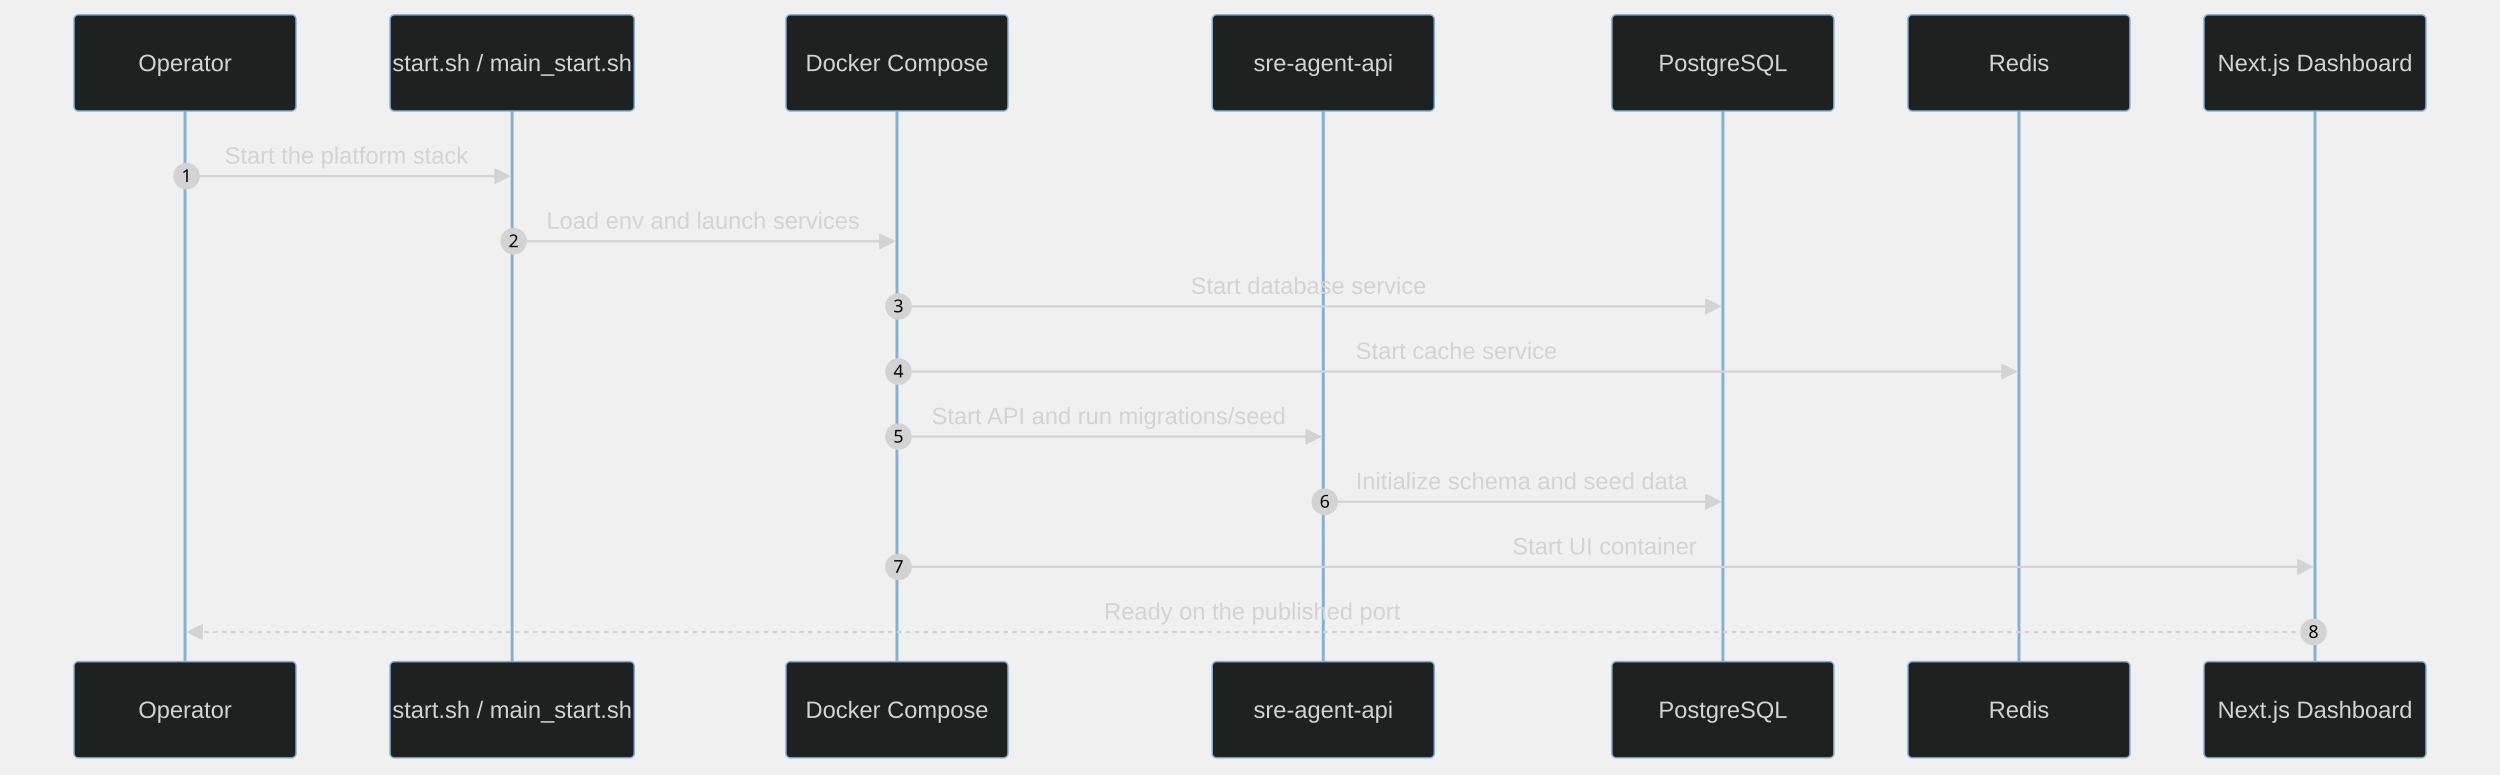
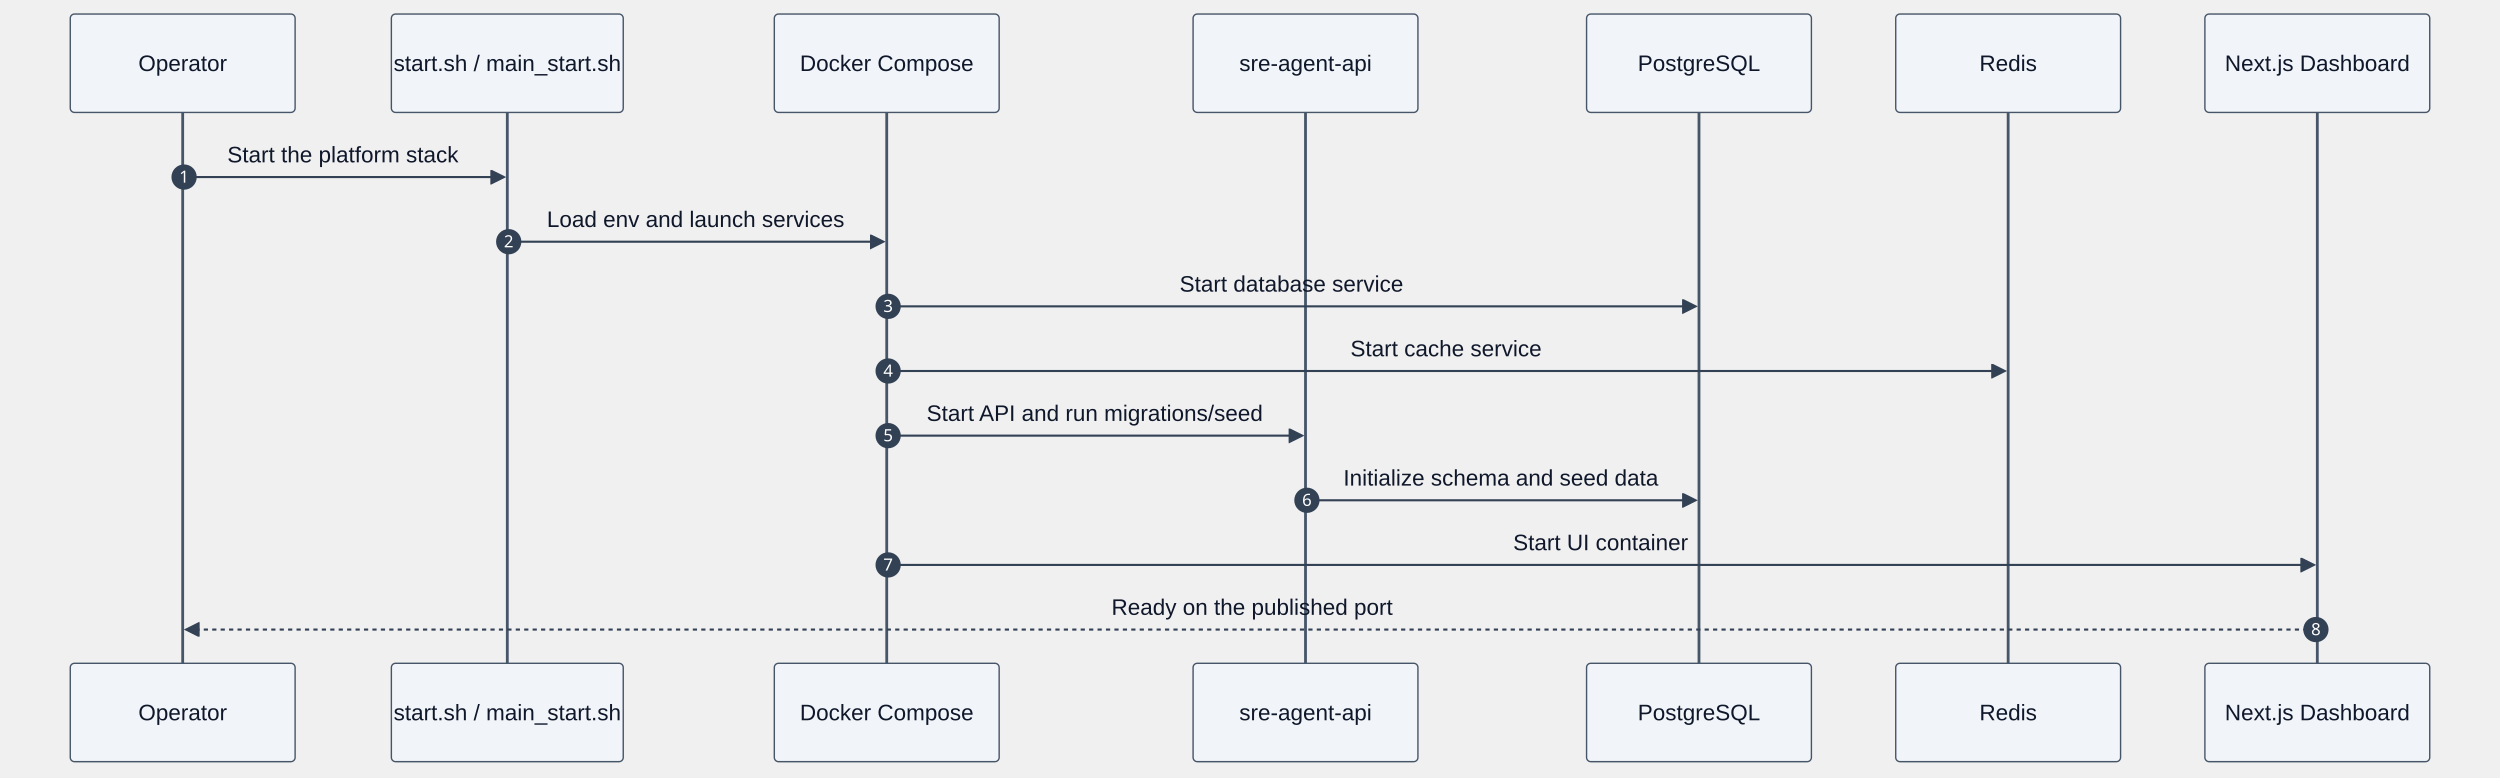
- <svg xmlns="http://www.w3.org/2000/svg" aria-roledescription="sequence" role="graphics-document document" viewBox="-50 -10 1689 523" style="max-width: 1689px; background-color: white;" width="100%" id="my-svg">
+ <svg xmlns="http://www.w3.org/2000/svg" aria-roledescription="sequence" role="graphics-document document" viewBox="-50 -10 1779 553" style="max-width: 1779px; background-color: white;" width="100%" id="my-svg">
  <g>
-     <rect class="actor actor-bottom" ry="3" rx="3" name="Dashboard" height="65" width="150" stroke="#666" fill="#eaeaea" y="437" x="1439" />
-     <text style="text-anchor: middle; font-size: 16px; font-weight: 400;" class="actor" alignment-baseline="central" dominant-baseline="central" y="469.5" x="1514">
-       <tspan dy="0" x="1514">Next.js Dashboard</tspan>
+     <rect class="actor actor-bottom" ry="3" rx="3" name="Dashboard" height="70" width="160" stroke="#666" fill="#eaeaea" y="462" x="1519" />
+     <text style="text-anchor: middle; font-size: 16px; font-weight: 400;" class="actor" alignment-baseline="central" dominant-baseline="central" y="497" x="1599">
+       <tspan dy="0" x="1599">Next.js Dashboard</tspan>
    </text>
  </g>
  <g>
-     <rect class="actor actor-bottom" ry="3" rx="3" name="Cache" height="65" width="150" stroke="#666" fill="#eaeaea" y="437" x="1239" />
-     <text style="text-anchor: middle; font-size: 16px; font-weight: 400;" class="actor" alignment-baseline="central" dominant-baseline="central" y="469.5" x="1314">
-       <tspan dy="0" x="1314">Redis</tspan>
+     <rect class="actor actor-bottom" ry="3" rx="3" name="Cache" height="70" width="160" stroke="#666" fill="#eaeaea" y="462" x="1299" />
+     <text style="text-anchor: middle; font-size: 16px; font-weight: 400;" class="actor" alignment-baseline="central" dominant-baseline="central" y="497" x="1379">
+       <tspan dy="0" x="1379">Redis</tspan>
    </text>
  </g>
  <g>
-     <rect class="actor actor-bottom" ry="3" rx="3" name="DB" height="65" width="150" stroke="#666" fill="#eaeaea" y="437" x="1039" />
-     <text style="text-anchor: middle; font-size: 16px; font-weight: 400;" class="actor" alignment-baseline="central" dominant-baseline="central" y="469.5" x="1114">
-       <tspan dy="0" x="1114">PostgreSQL</tspan>
+     <rect class="actor actor-bottom" ry="3" rx="3" name="DB" height="70" width="160" stroke="#666" fill="#eaeaea" y="462" x="1079" />
+     <text style="text-anchor: middle; font-size: 16px; font-weight: 400;" class="actor" alignment-baseline="central" dominant-baseline="central" y="497" x="1159">
+       <tspan dy="0" x="1159">PostgreSQL</tspan>
    </text>
  </g>
  <g>
-     <rect class="actor actor-bottom" ry="3" rx="3" name="Backend" height="65" width="150" stroke="#666" fill="#eaeaea" y="437" x="769" />
-     <text style="text-anchor: middle; font-size: 16px; font-weight: 400;" class="actor" alignment-baseline="central" dominant-baseline="central" y="469.5" x="844">
-       <tspan dy="0" x="844">sre-agent-api</tspan>
+     <rect class="actor actor-bottom" ry="3" rx="3" name="Backend" height="70" width="160" stroke="#666" fill="#eaeaea" y="462" x="799" />
+     <text style="text-anchor: middle; font-size: 16px; font-weight: 400;" class="actor" alignment-baseline="central" dominant-baseline="central" y="497" x="879">
+       <tspan dy="0" x="879">sre-agent-api</tspan>
    </text>
  </g>
  <g>
-     <rect class="actor actor-bottom" ry="3" rx="3" name="Compose" height="65" width="150" stroke="#666" fill="#eaeaea" y="437" x="481" />
-     <text style="text-anchor: middle; font-size: 16px; font-weight: 400;" class="actor" alignment-baseline="central" dominant-baseline="central" y="469.5" x="556">
-       <tspan dy="0" x="556">Docker Compose</tspan>
+     <rect class="actor actor-bottom" ry="3" rx="3" name="Compose" height="70" width="160" stroke="#666" fill="#eaeaea" y="462" x="501" />
+     <text style="text-anchor: middle; font-size: 16px; font-weight: 400;" class="actor" alignment-baseline="central" dominant-baseline="central" y="497" x="581">
+       <tspan dy="0" x="581">Docker Compose</tspan>
    </text>
  </g>
  <g>
-     <rect class="actor actor-bottom" ry="3" rx="3" name="Script" height="65" width="165" stroke="#666" fill="#eaeaea" y="437" x="213.5" />
-     <text style="text-anchor: middle; font-size: 16px; font-weight: 400;" class="actor" alignment-baseline="central" dominant-baseline="central" y="469.5" x="296">
-       <tspan dy="0" x="296">start.sh / main_start.sh</tspan>
+     <rect class="actor actor-bottom" ry="3" rx="3" name="Script" height="70" width="165" stroke="#666" fill="#eaeaea" y="462" x="228.5" />
+     <text style="text-anchor: middle; font-size: 16px; font-weight: 400;" class="actor" alignment-baseline="central" dominant-baseline="central" y="497" x="311">
+       <tspan dy="0" x="311">start.sh / main_start.sh</tspan>
    </text>
  </g>
  <g>
-     <rect class="actor actor-bottom" ry="3" rx="3" name="Operator" height="65" width="150" stroke="#666" fill="#eaeaea" y="437" x="0" />
-     <text style="text-anchor: middle; font-size: 16px; font-weight: 400;" class="actor" alignment-baseline="central" dominant-baseline="central" y="469.5" x="75">
-       <tspan dy="0" x="75">Operator</tspan>
+     <rect class="actor actor-bottom" ry="3" rx="3" name="Operator" height="70" width="160" stroke="#666" fill="#eaeaea" y="462" x="0" />
+     <text style="text-anchor: middle; font-size: 16px; font-weight: 400;" class="actor" alignment-baseline="central" dominant-baseline="central" y="497" x="80">
+       <tspan dy="0" x="80">Operator</tspan>
    </text>
  </g>
  <g>
-     <line stroke="#999" stroke-width="0.5px" class="200" y2="437" x2="1514" y1="5" x1="1514" id="actor6" />
+     <line stroke="#999" stroke-width="0.5px" class="200" y2="462" x2="1599" y1="5" x1="1599" id="actor6" />
    <g id="root-6">
-       <rect class="actor actor-top" ry="3" rx="3" name="Dashboard" height="65" width="150" stroke="#666" fill="#eaeaea" y="0" x="1439" />
-       <text style="text-anchor: middle; font-size: 16px; font-weight: 400;" class="actor" alignment-baseline="central" dominant-baseline="central" y="32.5" x="1514">
-         <tspan dy="0" x="1514">Next.js Dashboard</tspan>
+       <rect class="actor actor-top" ry="3" rx="3" name="Dashboard" height="70" width="160" stroke="#666" fill="#eaeaea" y="0" x="1519" />
+       <text style="text-anchor: middle; font-size: 16px; font-weight: 400;" class="actor" alignment-baseline="central" dominant-baseline="central" y="35" x="1599">
+         <tspan dy="0" x="1599">Next.js Dashboard</tspan>
      </text>
    </g>
  </g>
  <g>
-     <line stroke="#999" stroke-width="0.5px" class="200" y2="437" x2="1314" y1="5" x1="1314" id="actor5" />
+     <line stroke="#999" stroke-width="0.5px" class="200" y2="462" x2="1379" y1="5" x1="1379" id="actor5" />
    <g id="root-5">
-       <rect class="actor actor-top" ry="3" rx="3" name="Cache" height="65" width="150" stroke="#666" fill="#eaeaea" y="0" x="1239" />
-       <text style="text-anchor: middle; font-size: 16px; font-weight: 400;" class="actor" alignment-baseline="central" dominant-baseline="central" y="32.5" x="1314">
-         <tspan dy="0" x="1314">Redis</tspan>
+       <rect class="actor actor-top" ry="3" rx="3" name="Cache" height="70" width="160" stroke="#666" fill="#eaeaea" y="0" x="1299" />
+       <text style="text-anchor: middle; font-size: 16px; font-weight: 400;" class="actor" alignment-baseline="central" dominant-baseline="central" y="35" x="1379">
+         <tspan dy="0" x="1379">Redis</tspan>
      </text>
    </g>
  </g>
  <g>
-     <line stroke="#999" stroke-width="0.5px" class="200" y2="437" x2="1114" y1="5" x1="1114" id="actor4" />
+     <line stroke="#999" stroke-width="0.5px" class="200" y2="462" x2="1159" y1="5" x1="1159" id="actor4" />
    <g id="root-4">
-       <rect class="actor actor-top" ry="3" rx="3" name="DB" height="65" width="150" stroke="#666" fill="#eaeaea" y="0" x="1039" />
-       <text style="text-anchor: middle; font-size: 16px; font-weight: 400;" class="actor" alignment-baseline="central" dominant-baseline="central" y="32.5" x="1114">
-         <tspan dy="0" x="1114">PostgreSQL</tspan>
+       <rect class="actor actor-top" ry="3" rx="3" name="DB" height="70" width="160" stroke="#666" fill="#eaeaea" y="0" x="1079" />
+       <text style="text-anchor: middle; font-size: 16px; font-weight: 400;" class="actor" alignment-baseline="central" dominant-baseline="central" y="35" x="1159">
+         <tspan dy="0" x="1159">PostgreSQL</tspan>
      </text>
    </g>
  </g>
  <g>
-     <line stroke="#999" stroke-width="0.5px" class="200" y2="437" x2="844" y1="5" x1="844" id="actor3" />
+     <line stroke="#999" stroke-width="0.5px" class="200" y2="462" x2="879" y1="5" x1="879" id="actor3" />
    <g id="root-3">
-       <rect class="actor actor-top" ry="3" rx="3" name="Backend" height="65" width="150" stroke="#666" fill="#eaeaea" y="0" x="769" />
-       <text style="text-anchor: middle; font-size: 16px; font-weight: 400;" class="actor" alignment-baseline="central" dominant-baseline="central" y="32.5" x="844">
-         <tspan dy="0" x="844">sre-agent-api</tspan>
+       <rect class="actor actor-top" ry="3" rx="3" name="Backend" height="70" width="160" stroke="#666" fill="#eaeaea" y="0" x="799" />
+       <text style="text-anchor: middle; font-size: 16px; font-weight: 400;" class="actor" alignment-baseline="central" dominant-baseline="central" y="35" x="879">
+         <tspan dy="0" x="879">sre-agent-api</tspan>
      </text>
    </g>
  </g>
  <g>
-     <line stroke="#999" stroke-width="0.5px" class="200" y2="437" x2="556" y1="5" x1="556" id="actor2" />
+     <line stroke="#999" stroke-width="0.5px" class="200" y2="462" x2="581" y1="5" x1="581" id="actor2" />
    <g id="root-2">
-       <rect class="actor actor-top" ry="3" rx="3" name="Compose" height="65" width="150" stroke="#666" fill="#eaeaea" y="0" x="481" />
-       <text style="text-anchor: middle; font-size: 16px; font-weight: 400;" class="actor" alignment-baseline="central" dominant-baseline="central" y="32.5" x="556">
-         <tspan dy="0" x="556">Docker Compose</tspan>
+       <rect class="actor actor-top" ry="3" rx="3" name="Compose" height="70" width="160" stroke="#666" fill="#eaeaea" y="0" x="501" />
+       <text style="text-anchor: middle; font-size: 16px; font-weight: 400;" class="actor" alignment-baseline="central" dominant-baseline="central" y="35" x="581">
+         <tspan dy="0" x="581">Docker Compose</tspan>
      </text>
    </g>
  </g>
  <g>
-     <line stroke="#999" stroke-width="0.5px" class="200" y2="437" x2="296" y1="5" x1="296" id="actor1" />
+     <line stroke="#999" stroke-width="0.5px" class="200" y2="462" x2="311" y1="5" x1="311" id="actor1" />
    <g id="root-1">
-       <rect class="actor actor-top" ry="3" rx="3" name="Script" height="65" width="165" stroke="#666" fill="#eaeaea" y="0" x="213.5" />
-       <text style="text-anchor: middle; font-size: 16px; font-weight: 400;" class="actor" alignment-baseline="central" dominant-baseline="central" y="32.5" x="296">
-         <tspan dy="0" x="296">start.sh / main_start.sh</tspan>
+       <rect class="actor actor-top" ry="3" rx="3" name="Script" height="70" width="165" stroke="#666" fill="#eaeaea" y="0" x="228.5" />
+       <text style="text-anchor: middle; font-size: 16px; font-weight: 400;" class="actor" alignment-baseline="central" dominant-baseline="central" y="35" x="311">
+         <tspan dy="0" x="311">start.sh / main_start.sh</tspan>
      </text>
    </g>
  </g>
  <g>
-     <line stroke="#999" stroke-width="0.5px" class="200" y2="437" x2="75" y1="5" x1="75" id="actor0" />
+     <line stroke="#999" stroke-width="0.5px" class="200" y2="462" x2="80" y1="5" x1="80" id="actor0" />
    <g id="root-0">
-       <rect class="actor actor-top" ry="3" rx="3" name="Operator" height="65" width="150" stroke="#666" fill="#eaeaea" y="0" x="0" />
-       <text style="text-anchor: middle; font-size: 16px; font-weight: 400;" class="actor" alignment-baseline="central" dominant-baseline="central" y="32.5" x="75">
-         <tspan dy="0" x="75">Operator</tspan>
+       <rect class="actor actor-top" ry="3" rx="3" name="Operator" height="70" width="160" stroke="#666" fill="#eaeaea" y="0" x="0" />
+       <text style="text-anchor: middle; font-size: 16px; font-weight: 400;" class="actor" alignment-baseline="central" dominant-baseline="central" y="35" x="80">
+         <tspan dy="0" x="80">Operator</tspan>
      </text>
    </g>
  </g>
-   <style>#my-svg{font-family:"trebuchet ms",verdana,arial,sans-serif;font-size:16px;fill:#ccc;}#my-svg .error-icon{fill:#a44141;}#my-svg .error-text{fill:#ddd;stroke:#ddd;}#my-svg .edge-thickness-normal{stroke-width:2px;}#my-svg .edge-thickness-thick{stroke-width:3.5px;}#my-svg .edge-pattern-solid{stroke-dasharray:0;}#my-svg .edge-pattern-dashed{stroke-dasharray:3;}#my-svg .edge-pattern-dotted{stroke-dasharray:2;}#my-svg .marker{fill:lightgrey;stroke:lightgrey;}#my-svg .marker.cross{stroke:lightgrey;}#my-svg svg{font-family:"trebuchet ms",verdana,arial,sans-serif;font-size:16px;}#my-svg .actor{stroke:#81B1DB;fill:#1f2020;}#my-svg text.actor&gt;tspan{fill:lightgrey;stroke:none;}#my-svg .actor-line{stroke:lightgrey;}#my-svg .messageLine0{stroke-width:1.5;stroke-dasharray:none;stroke:lightgrey;}#my-svg .messageLine1{stroke-width:1.5;stroke-dasharray:2,2;stroke:lightgrey;}#my-svg #arrowhead path{fill:lightgrey;stroke:lightgrey;}#my-svg .sequenceNumber{fill:black;}#my-svg #sequencenumber{fill:lightgrey;}#my-svg #crosshead path{fill:lightgrey;stroke:lightgrey;}#my-svg .messageText{fill:lightgrey;stroke:none;}#my-svg .labelBox{stroke:#81B1DB;fill:#1f2020;}#my-svg .labelText,#my-svg .labelText&gt;tspan{fill:lightgrey;stroke:none;}#my-svg .loopText,#my-svg .loopText&gt;tspan{fill:lightgrey;stroke:none;}#my-svg .loopLine{stroke-width:2px;stroke-dasharray:2,2;stroke:#81B1DB;fill:#81B1DB;}#my-svg .note{stroke:hsl(180, 0%, 18.353%);fill:hsl(180, 1.587%, 28.353%);}#my-svg .noteText,#my-svg .noteText&gt;tspan{fill:rgb(183.848, 181.552, 181.552);stroke:none;}#my-svg .activation0{fill:hsl(180, 1.587%, 28.353%);stroke:#81B1DB;}#my-svg .activation1{fill:hsl(180, 1.587%, 28.353%);stroke:#81B1DB;}#my-svg .activation2{fill:hsl(180, 1.587%, 28.353%);stroke:#81B1DB;}#my-svg .actorPopupMenu{position:absolute;}#my-svg .actorPopupMenuPanel{position:absolute;fill:#1f2020;box-shadow:0px 8px 16px 0px rgba(0,0,0,0.2);filter:drop-shadow(3px 5px 2px rgb(0 0 0 / 0.4));}#my-svg .actor-man line{stroke:#81B1DB;fill:#1f2020;}#my-svg .actor-man circle,#my-svg line{stroke:#81B1DB;fill:#1f2020;stroke-width:2px;}#my-svg :root{--mermaid-font-family:"trebuchet ms",verdana,arial,sans-serif;}</style>
+   <style>#my-svg{font-family:Arial,Helvetica,sans-serif;font-size:18px;fill:#000000;}#my-svg .error-icon{fill:#552222;}#my-svg .error-text{fill:#552222;stroke:#552222;}#my-svg .edge-thickness-normal{stroke-width:2px;}#my-svg .edge-thickness-thick{stroke-width:3.5px;}#my-svg .edge-pattern-solid{stroke-dasharray:0;}#my-svg .edge-pattern-dashed{stroke-dasharray:3;}#my-svg .edge-pattern-dotted{stroke-dasharray:2;}#my-svg .marker{fill:#334155;stroke:#334155;}#my-svg .marker.cross{stroke:#334155;}#my-svg svg{font-family:Arial,Helvetica,sans-serif;font-size:18px;}#my-svg .actor{stroke:#475569;fill:#f1f5f9;}#my-svg text.actor&gt;tspan{fill:#0f172a;stroke:none;}#my-svg .actor-line{stroke:#334155;}#my-svg .messageLine0{stroke-width:1.5;stroke-dasharray:none;stroke:#334155;}#my-svg .messageLine1{stroke-width:1.5;stroke-dasharray:2,2;stroke:#334155;}#my-svg #arrowhead path{fill:#334155;stroke:#334155;}#my-svg .sequenceNumber{fill:#ffffff;}#my-svg #sequencenumber{fill:#334155;}#my-svg #crosshead path{fill:#334155;stroke:#334155;}#my-svg .messageText{fill:#0f172a;stroke:none;}#my-svg .labelBox{stroke:#64748b;fill:#ffffff;}#my-svg .labelText,#my-svg .labelText&gt;tspan{fill:#0f172a;stroke:none;}#my-svg .loopText,#my-svg .loopText&gt;tspan{fill:#0f172a;stroke:none;}#my-svg .loopLine{stroke-width:2px;stroke-dasharray:2,2;stroke:#64748b;fill:#64748b;}#my-svg .note{stroke:#ca8a04;fill:#fef9c3;}#my-svg .noteText,#my-svg .noteText&gt;tspan{fill:#0f172a;stroke:none;}#my-svg .activation0{fill:#e2e8f0;stroke:#475569;}#my-svg .activation1{fill:#e2e8f0;stroke:#475569;}#my-svg .activation2{fill:#e2e8f0;stroke:#475569;}#my-svg .actorPopupMenu{position:absolute;}#my-svg .actorPopupMenuPanel{position:absolute;fill:#f1f5f9;box-shadow:0px 8px 16px 0px rgba(0,0,0,0.2);filter:drop-shadow(3px 5px 2px rgb(0 0 0 / 0.4));}#my-svg .actor-man line{stroke:#475569;fill:#f1f5f9;}#my-svg .actor-man circle,#my-svg line{stroke:#475569;fill:#f1f5f9;stroke-width:2px;}#my-svg :root{--mermaid-font-family:"trebuchet ms",verdana,arial,sans-serif;}</style>
  <g />
  <defs>
    <symbol height="24" width="24" id="computer">
      <path d="M2 2v13h20v-13h-20zm18 11h-16v-9h16v9zm-10.228 6l.466-1h3.524l.467 1h-4.457zm14.228 3h-24l2-6h2.104l-1.33 4h18.45l-1.297-4h2.073l2 6zm-5-10h-14v-7h14v7z" transform="scale(.5)" />
    </symbol>
  </defs>
  <defs>
    <symbol clip-rule="evenodd" fill-rule="evenodd" id="database">
      <path d="M12.258.001l.256.004.255.005.253.008.251.01.249.012.247.015.246.016.242.019.241.02.239.023.236.024.233.027.231.028.229.031.225.032.223.034.22.036.217.038.214.04.211.041.208.043.205.045.201.046.198.048.194.05.191.051.187.053.183.054.18.056.175.057.172.059.168.06.163.061.16.063.155.064.15.066.074.033.073.033.071.034.07.034.069.035.068.035.067.035.066.035.064.036.064.036.062.036.06.036.06.037.058.037.058.037.055.038.055.038.053.038.052.038.051.039.05.039.048.039.047.039.045.04.044.04.043.04.041.04.04.041.039.041.037.041.036.041.034.041.033.042.032.042.03.042.029.042.027.042.026.043.024.043.023.043.021.043.02.043.018.044.017.043.015.044.013.044.012.044.011.045.009.044.007.045.006.045.004.045.002.045.001.045v17l-.001.045-.002.045-.004.045-.006.045-.007.045-.009.044-.011.045-.012.044-.013.044-.015.044-.017.043-.018.044-.02.043-.021.043-.023.043-.024.043-.026.043-.027.042-.029.042-.03.042-.032.042-.033.042-.034.041-.036.041-.037.041-.039.041-.04.041-.041.04-.043.04-.044.04-.045.04-.047.039-.048.039-.05.039-.051.039-.052.038-.053.038-.055.038-.055.038-.058.037-.058.037-.06.037-.06.036-.062.036-.064.036-.064.036-.066.035-.067.035-.068.035-.069.035-.07.034-.071.034-.073.033-.074.033-.15.066-.155.064-.16.063-.163.061-.168.06-.172.059-.175.057-.18.056-.183.054-.187.053-.191.051-.194.05-.198.048-.201.046-.205.045-.208.043-.211.041-.214.04-.217.038-.22.036-.223.034-.225.032-.229.031-.231.028-.233.027-.236.024-.239.023-.241.02-.242.019-.246.016-.247.015-.249.012-.251.01-.253.008-.255.005-.256.004-.258.001-.258-.001-.256-.004-.255-.005-.253-.008-.251-.01-.249-.012-.247-.015-.245-.016-.243-.019-.241-.02-.238-.023-.236-.024-.234-.027-.231-.028-.228-.031-.226-.032-.223-.034-.22-.036-.217-.038-.214-.04-.211-.041-.208-.043-.204-.045-.201-.046-.198-.048-.195-.05-.19-.051-.187-.053-.184-.054-.179-.056-.176-.057-.172-.059-.167-.06-.164-.061-.159-.063-.155-.064-.151-.066-.074-.033-.072-.033-.072-.034-.07-.034-.069-.035-.068-.035-.067-.035-.066-.035-.064-.036-.063-.036-.062-.036-.061-.036-.06-.037-.058-.037-.057-.037-.056-.038-.055-.038-.053-.038-.052-.038-.051-.039-.049-.039-.049-.039-.046-.039-.046-.04-.044-.04-.043-.04-.041-.04-.04-.041-.039-.041-.037-.041-.036-.041-.034-.041-.033-.042-.032-.042-.03-.042-.029-.042-.027-.042-.026-.043-.024-.043-.023-.043-.021-.043-.02-.043-.018-.044-.017-.043-.015-.044-.013-.044-.012-.044-.011-.045-.009-.044-.007-.045-.006-.045-.004-.045-.002-.045-.001-.045v-17l.001-.045.002-.045.004-.045.006-.045.007-.045.009-.044.011-.045.012-.044.013-.044.015-.044.017-.043.018-.044.02-.043.021-.043.023-.043.024-.043.026-.043.027-.042.029-.042.03-.042.032-.042.033-.042.034-.041.036-.041.037-.041.039-.041.04-.041.041-.04.043-.04.044-.04.046-.04.046-.039.049-.039.049-.039.051-.039.052-.038.053-.038.055-.038.056-.038.057-.037.058-.037.06-.037.061-.036.062-.036.063-.036.064-.036.066-.035.067-.035.068-.035.069-.035.07-.034.072-.034.072-.033.074-.033.151-.066.155-.064.159-.063.164-.061.167-.06.172-.059.176-.057.179-.056.184-.054.187-.053.19-.051.195-.05.198-.048.201-.046.204-.045.208-.043.211-.041.214-.04.217-.038.22-.036.223-.034.226-.032.228-.031.231-.028.234-.027.236-.024.238-.023.241-.02.243-.019.245-.016.247-.015.249-.012.251-.01.253-.008.255-.005.256-.004.258-.001.258.001zm-9.258 20.499v.01l.001.021.003.021.004.022.005.021.006.022.007.022.009.023.01.022.011.023.012.023.013.023.015.023.016.024.017.023.018.024.019.024.021.024.022.025.023.024.024.025.052.049.056.05.061.051.066.051.07.051.075.051.079.052.084.052.088.052.092.052.097.052.102.051.105.052.11.052.114.051.119.051.123.051.127.05.131.05.135.05.139.048.144.049.147.047.152.047.155.047.16.045.163.045.167.043.171.043.176.041.178.041.183.039.187.039.19.037.194.035.197.035.202.033.204.031.209.03.212.029.216.027.219.025.222.024.226.021.23.02.233.018.236.016.24.015.243.012.246.01.249.008.253.005.256.004.259.001.26-.001.257-.004.254-.005.25-.008.247-.011.244-.012.241-.014.237-.016.233-.018.231-.021.226-.021.224-.024.22-.026.216-.027.212-.028.21-.031.205-.031.202-.034.198-.034.194-.036.191-.037.187-.039.183-.04.179-.04.175-.042.172-.043.168-.044.163-.045.16-.046.155-.046.152-.047.148-.048.143-.049.139-.049.136-.05.131-.05.126-.05.123-.051.118-.052.114-.051.11-.052.106-.052.101-.052.096-.052.092-.052.088-.053.083-.051.079-.052.074-.052.07-.051.065-.051.06-.051.056-.05.051-.05.023-.024.023-.025.021-.024.02-.024.019-.024.018-.024.017-.024.015-.023.014-.024.013-.023.012-.023.01-.023.01-.022.008-.022.006-.022.006-.022.004-.022.004-.021.001-.021.001-.021v-4.127l-.077.055-.08.053-.083.054-.085.053-.087.052-.09.052-.093.051-.095.05-.097.05-.1.049-.102.049-.105.048-.106.047-.109.047-.111.046-.114.045-.115.045-.118.044-.12.043-.122.042-.124.042-.126.041-.128.04-.13.04-.132.038-.134.038-.135.037-.138.037-.139.035-.142.035-.143.034-.144.033-.147.032-.148.031-.15.03-.151.03-.153.029-.154.027-.156.027-.158.026-.159.025-.161.024-.162.023-.163.022-.165.021-.166.02-.167.019-.169.018-.169.017-.171.016-.173.015-.173.014-.175.013-.175.012-.177.011-.178.01-.179.008-.179.008-.181.006-.182.005-.182.004-.184.003-.184.002h-.37l-.184-.002-.184-.003-.182-.004-.182-.005-.181-.006-.179-.008-.179-.008-.178-.01-.176-.011-.176-.012-.175-.013-.173-.014-.172-.015-.171-.016-.17-.017-.169-.018-.167-.019-.166-.02-.165-.021-.163-.022-.162-.023-.161-.024-.159-.025-.157-.026-.156-.027-.155-.027-.153-.029-.151-.03-.15-.03-.148-.031-.146-.032-.145-.033-.143-.034-.141-.035-.14-.035-.137-.037-.136-.037-.134-.038-.132-.038-.13-.04-.128-.04-.126-.041-.124-.042-.122-.042-.12-.044-.117-.043-.116-.045-.113-.045-.112-.046-.109-.047-.106-.047-.105-.048-.102-.049-.1-.049-.097-.05-.095-.05-.093-.052-.09-.051-.087-.052-.085-.053-.083-.054-.08-.054-.077-.054v4.127zm0-5.654v.011l.001.021.003.021.004.021.005.022.006.022.007.022.009.022.01.022.011.023.012.023.013.023.015.024.016.023.017.024.018.024.019.024.021.024.022.024.023.025.024.024.052.05.056.05.061.05.066.051.07.051.075.052.079.051.084.052.088.052.092.052.097.052.102.052.105.052.11.051.114.051.119.052.123.05.127.051.131.05.135.049.139.049.144.048.147.048.152.047.155.046.16.045.163.045.167.044.171.042.176.042.178.04.183.04.187.038.19.037.194.036.197.034.202.033.204.032.209.03.212.028.216.027.219.025.222.024.226.022.23.02.233.018.236.016.24.014.243.012.246.01.249.008.253.006.256.003.259.001.26-.001.257-.003.254-.006.25-.008.247-.01.244-.012.241-.015.237-.016.233-.018.231-.02.226-.022.224-.024.22-.025.216-.027.212-.029.21-.03.205-.032.202-.033.198-.035.194-.036.191-.037.187-.039.183-.039.179-.041.175-.042.172-.043.168-.044.163-.045.16-.045.155-.047.152-.047.148-.048.143-.048.139-.05.136-.049.131-.05.126-.051.123-.051.118-.051.114-.052.11-.052.106-.052.101-.052.096-.052.092-.052.088-.052.083-.052.079-.052.074-.051.07-.052.065-.051.06-.05.056-.051.051-.049.023-.025.023-.024.021-.025.02-.024.019-.024.018-.024.017-.024.015-.023.014-.023.013-.024.012-.022.01-.023.01-.023.008-.022.006-.022.006-.022.004-.021.004-.022.001-.021.001-.021v-4.139l-.077.054-.08.054-.083.054-.085.052-.087.053-.09.051-.093.051-.095.051-.097.05-.1.049-.102.049-.105.048-.106.047-.109.047-.111.046-.114.045-.115.044-.118.044-.12.044-.122.042-.124.042-.126.041-.128.04-.13.039-.132.039-.134.038-.135.037-.138.036-.139.036-.142.035-.143.033-.144.033-.147.033-.148.031-.15.03-.151.03-.153.028-.154.028-.156.027-.158.026-.159.025-.161.024-.162.023-.163.022-.165.021-.166.02-.167.019-.169.018-.169.017-.171.016-.173.015-.173.014-.175.013-.175.012-.177.011-.178.009-.179.009-.179.007-.181.007-.182.005-.182.004-.184.003-.184.002h-.37l-.184-.002-.184-.003-.182-.004-.182-.005-.181-.007-.179-.007-.179-.009-.178-.009-.176-.011-.176-.012-.175-.013-.173-.014-.172-.015-.171-.016-.17-.017-.169-.018-.167-.019-.166-.02-.165-.021-.163-.022-.162-.023-.161-.024-.159-.025-.157-.026-.156-.027-.155-.028-.153-.028-.151-.03-.15-.03-.148-.031-.146-.033-.145-.033-.143-.033-.141-.035-.14-.036-.137-.036-.136-.037-.134-.038-.132-.039-.13-.039-.128-.04-.126-.041-.124-.042-.122-.043-.12-.043-.117-.044-.116-.044-.113-.046-.112-.046-.109-.046-.106-.047-.105-.048-.102-.049-.1-.049-.097-.05-.095-.051-.093-.051-.09-.051-.087-.053-.085-.052-.083-.054-.08-.054-.077-.054v4.139zm0-5.666v.011l.001.02.003.022.004.021.005.022.006.021.007.022.009.023.01.022.011.023.012.023.013.023.015.023.016.024.017.024.018.023.019.024.021.025.022.024.023.024.024.025.052.05.056.05.061.05.066.051.07.051.075.052.079.051.084.052.088.052.092.052.097.052.102.052.105.051.11.052.114.051.119.051.123.051.127.05.131.05.135.05.139.049.144.048.147.048.152.047.155.046.16.045.163.045.167.043.171.043.176.042.178.04.183.04.187.038.19.037.194.036.197.034.202.033.204.032.209.03.212.028.216.027.219.025.222.024.226.021.23.02.233.018.236.017.24.014.243.012.246.01.249.008.253.006.256.003.259.001.26-.001.257-.003.254-.006.25-.008.247-.01.244-.013.241-.014.237-.016.233-.018.231-.02.226-.022.224-.024.22-.025.216-.027.212-.029.21-.03.205-.032.202-.033.198-.035.194-.036.191-.037.187-.039.183-.039.179-.041.175-.042.172-.043.168-.044.163-.045.16-.045.155-.047.152-.047.148-.048.143-.049.139-.049.136-.049.131-.051.126-.05.123-.051.118-.052.114-.051.11-.052.106-.052.101-.052.096-.052.092-.052.088-.052.083-.052.079-.052.074-.052.07-.051.065-.051.06-.051.056-.05.051-.049.023-.025.023-.025.021-.024.02-.024.019-.024.018-.024.017-.024.015-.023.014-.024.013-.023.012-.023.01-.022.01-.023.008-.022.006-.022.006-.022.004-.022.004-.021.001-.021.001-.021v-4.153l-.077.054-.08.054-.083.053-.085.053-.087.053-.09.051-.093.051-.095.051-.097.05-.1.049-.102.048-.105.048-.106.048-.109.046-.111.046-.114.046-.115.044-.118.044-.12.043-.122.043-.124.042-.126.041-.128.04-.13.039-.132.039-.134.038-.135.037-.138.036-.139.036-.142.034-.143.034-.144.033-.147.032-.148.032-.15.03-.151.03-.153.028-.154.028-.156.027-.158.026-.159.024-.161.024-.162.023-.163.023-.165.021-.166.02-.167.019-.169.018-.169.017-.171.016-.173.015-.173.014-.175.013-.175.012-.177.01-.178.01-.179.009-.179.007-.181.006-.182.006-.182.004-.184.003-.184.001-.185.001-.185-.001-.184-.001-.184-.003-.182-.004-.182-.006-.181-.006-.179-.007-.179-.009-.178-.01-.176-.01-.176-.012-.175-.013-.173-.014-.172-.015-.171-.016-.17-.017-.169-.018-.167-.019-.166-.02-.165-.021-.163-.023-.162-.023-.161-.024-.159-.024-.157-.026-.156-.027-.155-.028-.153-.028-.151-.03-.15-.03-.148-.032-.146-.032-.145-.033-.143-.034-.141-.034-.14-.036-.137-.036-.136-.037-.134-.038-.132-.039-.13-.039-.128-.041-.126-.041-.124-.041-.122-.043-.12-.043-.117-.044-.116-.044-.113-.046-.112-.046-.109-.046-.106-.048-.105-.048-.102-.048-.1-.05-.097-.049-.095-.051-.093-.051-.09-.052-.087-.052-.085-.053-.083-.053-.08-.054-.077-.054v4.153zm8.74-8.179l-.257.004-.254.005-.25.008-.247.011-.244.012-.241.014-.237.016-.233.018-.231.021-.226.022-.224.023-.22.026-.216.027-.212.028-.21.031-.205.032-.202.033-.198.034-.194.036-.191.038-.187.038-.183.04-.179.041-.175.042-.172.043-.168.043-.163.045-.16.046-.155.046-.152.048-.148.048-.143.048-.139.049-.136.05-.131.05-.126.051-.123.051-.118.051-.114.052-.11.052-.106.052-.101.052-.096.052-.092.052-.088.052-.083.052-.079.052-.074.051-.07.052-.065.051-.06.05-.056.05-.051.05-.023.025-.023.024-.021.024-.02.025-.019.024-.018.024-.017.023-.015.024-.014.023-.013.023-.012.023-.01.023-.01.022-.008.022-.006.023-.006.021-.004.022-.004.021-.001.021-.001.021.001.021.001.021.004.021.004.022.006.021.006.023.008.022.01.022.01.023.012.023.013.023.014.023.015.024.017.023.018.024.019.024.02.025.021.024.023.024.023.025.051.05.056.05.06.05.065.051.07.052.074.051.079.052.083.052.088.052.092.052.096.052.101.052.106.052.11.052.114.052.118.051.123.051.126.051.131.05.136.05.139.049.143.048.148.048.152.048.155.046.16.046.163.045.168.043.172.043.175.042.179.041.183.04.187.038.191.038.194.036.198.034.202.033.205.032.21.031.212.028.216.027.22.026.224.023.226.022.231.021.233.018.237.016.241.014.244.012.247.011.25.008.254.005.257.004.26.001.26-.001.257-.004.254-.005.25-.008.247-.011.244-.012.241-.014.237-.016.233-.018.231-.021.226-.022.224-.023.22-.026.216-.027.212-.028.21-.031.205-.032.202-.033.198-.034.194-.036.191-.038.187-.038.183-.04.179-.041.175-.042.172-.043.168-.043.163-.045.16-.046.155-.046.152-.048.148-.048.143-.048.139-.049.136-.05.131-.05.126-.051.123-.051.118-.051.114-.052.11-.052.106-.052.101-.052.096-.052.092-.052.088-.052.083-.052.079-.052.074-.051.07-.052.065-.051.06-.05.056-.05.051-.05.023-.025.023-.024.021-.024.02-.025.019-.024.018-.024.017-.023.015-.024.014-.023.013-.023.012-.023.01-.023.01-.022.008-.022.006-.023.006-.021.004-.022.004-.021.001-.021.001-.021-.001-.021-.001-.021-.004-.021-.004-.022-.006-.021-.006-.023-.008-.022-.01-.022-.01-.023-.012-.023-.013-.023-.014-.023-.015-.024-.017-.023-.018-.024-.019-.024-.02-.025-.021-.024-.023-.024-.023-.025-.051-.05-.056-.05-.06-.05-.065-.051-.07-.052-.074-.051-.079-.052-.083-.052-.088-.052-.092-.052-.096-.052-.101-.052-.106-.052-.11-.052-.114-.052-.118-.051-.123-.051-.126-.051-.131-.05-.136-.05-.139-.049-.143-.048-.148-.048-.152-.048-.155-.046-.16-.046-.163-.045-.168-.043-.172-.043-.175-.042-.179-.041-.183-.04-.187-.038-.191-.038-.194-.036-.198-.034-.202-.033-.205-.032-.21-.031-.212-.028-.216-.027-.22-.026-.224-.023-.226-.022-.231-.021-.233-.018-.237-.016-.241-.014-.244-.012-.247-.011-.25-.008-.254-.005-.257-.004-.26-.001-.26.001z" transform="scale(.5)" />
    </symbol>
  </defs>
  <defs>
    <symbol height="24" width="24" id="clock">
      <path d="M12 2c5.514 0 10 4.486 10 10s-4.486 10-10 10-10-4.486-10-10 4.486-10 10-10zm0-2c-6.627 0-12 5.373-12 12s5.373 12 12 12 12-5.373 12-12-5.373-12-12-12zm5.848 12.459c.202.038.202.333.001.372-1.907.361-6.045 1.111-6.547 1.111-.719 0-1.301-.582-1.301-1.301 0-.512.77-5.447 1.125-7.445.034-.192.312-.181.343.014l.985 6.238 5.394 1.011z" transform="scale(.5)" />
    </symbol>
  </defs>
  <defs>
    <marker orient="auto" markerHeight="12" markerWidth="12" markerUnits="userSpaceOnUse" refY="5" refX="7.9" id="arrowhead">
      <path d="M 0 0 L 10 5 L 0 10 z" />
    </marker>
  </defs>
  <defs>
    <marker refY="4.5" refX="4" orient="auto" markerHeight="8" markerWidth="15" id="crosshead">
      <path style="stroke-dasharray: 0, 0;" d="M 1,2 L 6,7 M 6,2 L 1,7" stroke-width="1pt" stroke="#000000" fill="none" />
    </marker>
  </defs>
  <defs>
    <marker orient="auto" markerHeight="28" markerWidth="20" refY="7" refX="15.5" id="filled-head">
      <path d="M 18,7 L9,13 L14,7 L9,1 Z" />
    </marker>
  </defs>
  <defs>
    <marker orient="auto" markerHeight="40" markerWidth="60" refY="15" refX="15" id="sequencenumber">
      <circle r="6" cy="15" cx="15" />
    </marker>
  </defs>
-   <text style="font-size: 16px; font-weight: 400;" dy="1em" class="messageText" alignment-baseline="middle" dominant-baseline="middle" text-anchor="middle" y="80" x="184">Start the platform stack</text>
-   <line style="fill: none;" marker-start="url(#sequencenumber)" marker-end="url(#arrowhead)" stroke="none" stroke-width="2" class="messageLine0" y2="109" x2="292" y1="109" x1="76" />
-   <text class="sequenceNumber" text-anchor="middle" font-size="12px" font-family="sans-serif" y="113" x="76">1</text>
-   <text style="font-size: 16px; font-weight: 400;" dy="1em" class="messageText" alignment-baseline="middle" dominant-baseline="middle" text-anchor="middle" y="124" x="425">Load env and launch services</text>
-   <line style="fill: none;" marker-start="url(#sequencenumber)" marker-end="url(#arrowhead)" stroke="none" stroke-width="2" class="messageLine0" y2="153" x2="552" y1="153" x1="297" />
-   <text class="sequenceNumber" text-anchor="middle" font-size="12px" font-family="sans-serif" y="157" x="297">2</text>
-   <text style="font-size: 16px; font-weight: 400;" dy="1em" class="messageText" alignment-baseline="middle" dominant-baseline="middle" text-anchor="middle" y="168" x="834">Start database service</text>
-   <line style="fill: none;" marker-start="url(#sequencenumber)" marker-end="url(#arrowhead)" stroke="none" stroke-width="2" class="messageLine0" y2="197" x2="1110" y1="197" x1="557" />
-   <text class="sequenceNumber" text-anchor="middle" font-size="12px" font-family="sans-serif" y="201" x="557">3</text>
-   <text style="font-size: 16px; font-weight: 400;" dy="1em" class="messageText" alignment-baseline="middle" dominant-baseline="middle" text-anchor="middle" y="212" x="934">Start cache service</text>
-   <line style="fill: none;" marker-start="url(#sequencenumber)" marker-end="url(#arrowhead)" stroke="none" stroke-width="2" class="messageLine0" y2="241" x2="1310" y1="241" x1="557" />
-   <text class="sequenceNumber" text-anchor="middle" font-size="12px" font-family="sans-serif" y="245" x="557">4</text>
-   <text style="font-size: 16px; font-weight: 400;" dy="1em" class="messageText" alignment-baseline="middle" dominant-baseline="middle" text-anchor="middle" y="256" x="699">Start API and run migrations/seed</text>
-   <line style="fill: none;" marker-start="url(#sequencenumber)" marker-end="url(#arrowhead)" stroke="none" stroke-width="2" class="messageLine0" y2="285" x2="840" y1="285" x1="557" />
-   <text class="sequenceNumber" text-anchor="middle" font-size="12px" font-family="sans-serif" y="289" x="557">5</text>
-   <text style="font-size: 16px; font-weight: 400;" dy="1em" class="messageText" alignment-baseline="middle" dominant-baseline="middle" text-anchor="middle" y="300" x="978">Initialize schema and seed data</text>
-   <line style="fill: none;" marker-start="url(#sequencenumber)" marker-end="url(#arrowhead)" stroke="none" stroke-width="2" class="messageLine0" y2="329" x2="1110" y1="329" x1="845" />
-   <text class="sequenceNumber" text-anchor="middle" font-size="12px" font-family="sans-serif" y="333" x="845">6</text>
-   <text style="font-size: 16px; font-weight: 400;" dy="1em" class="messageText" alignment-baseline="middle" dominant-baseline="middle" text-anchor="middle" y="344" x="1034">Start UI container</text>
-   <line style="fill: none;" marker-start="url(#sequencenumber)" marker-end="url(#arrowhead)" stroke="none" stroke-width="2" class="messageLine0" y2="373" x2="1510" y1="373" x1="557" />
-   <text class="sequenceNumber" text-anchor="middle" font-size="12px" font-family="sans-serif" y="377" x="557">7</text>
-   <text style="font-size: 16px; font-weight: 400;" dy="1em" class="messageText" alignment-baseline="middle" dominant-baseline="middle" text-anchor="middle" y="388" x="796">Ready on the published port</text>
-   <line style="stroke-dasharray: 3, 3; fill: none;" marker-start="url(#sequencenumber)" marker-end="url(#arrowhead)" stroke="none" stroke-width="2" class="messageLine1" y2="417" x2="79" y1="417" x1="1513" />
-   <text class="sequenceNumber" text-anchor="middle" font-size="12px" font-family="sans-serif" y="421" x="1513">8</text>
+   <text style="font-size: 16px; font-weight: 400;" dy="1em" class="messageText" alignment-baseline="middle" dominant-baseline="middle" text-anchor="middle" y="85" x="194">Start the platform stack</text>
+   <line style="fill: none;" marker-start="url(#sequencenumber)" marker-end="url(#arrowhead)" stroke="none" stroke-width="2" class="messageLine0" y2="116" x2="307" y1="116" x1="81" />
+   <text class="sequenceNumber" text-anchor="middle" font-size="12px" font-family="sans-serif" y="120" x="81">1</text>
+   <text style="font-size: 16px; font-weight: 400;" dy="1em" class="messageText" alignment-baseline="middle" dominant-baseline="middle" text-anchor="middle" y="131" x="445">Load env and launch services</text>
+   <line style="fill: none;" marker-start="url(#sequencenumber)" marker-end="url(#arrowhead)" stroke="none" stroke-width="2" class="messageLine0" y2="162" x2="577" y1="162" x1="312" />
+   <text class="sequenceNumber" text-anchor="middle" font-size="12px" font-family="sans-serif" y="166" x="312">2</text>
+   <text style="font-size: 16px; font-weight: 400;" dy="1em" class="messageText" alignment-baseline="middle" dominant-baseline="middle" text-anchor="middle" y="177" x="869">Start database service</text>
+   <line style="fill: none;" marker-start="url(#sequencenumber)" marker-end="url(#arrowhead)" stroke="none" stroke-width="2" class="messageLine0" y2="208" x2="1155" y1="208" x1="582" />
+   <text class="sequenceNumber" text-anchor="middle" font-size="12px" font-family="sans-serif" y="212" x="582">3</text>
+   <text style="font-size: 16px; font-weight: 400;" dy="1em" class="messageText" alignment-baseline="middle" dominant-baseline="middle" text-anchor="middle" y="223" x="979">Start cache service</text>
+   <line style="fill: none;" marker-start="url(#sequencenumber)" marker-end="url(#arrowhead)" stroke="none" stroke-width="2" class="messageLine0" y2="254" x2="1375" y1="254" x1="582" />
+   <text class="sequenceNumber" text-anchor="middle" font-size="12px" font-family="sans-serif" y="258" x="582">4</text>
+   <text style="font-size: 16px; font-weight: 400;" dy="1em" class="messageText" alignment-baseline="middle" dominant-baseline="middle" text-anchor="middle" y="269" x="729">Start API and run migrations/seed</text>
+   <line style="fill: none;" marker-start="url(#sequencenumber)" marker-end="url(#arrowhead)" stroke="none" stroke-width="2" class="messageLine0" y2="300" x2="875" y1="300" x1="582" />
+   <text class="sequenceNumber" text-anchor="middle" font-size="12px" font-family="sans-serif" y="304" x="582">5</text>
+   <text style="font-size: 16px; font-weight: 400;" dy="1em" class="messageText" alignment-baseline="middle" dominant-baseline="middle" text-anchor="middle" y="315" x="1018">Initialize schema and seed data</text>
+   <line style="fill: none;" marker-start="url(#sequencenumber)" marker-end="url(#arrowhead)" stroke="none" stroke-width="2" class="messageLine0" y2="346" x2="1155" y1="346" x1="880" />
+   <text class="sequenceNumber" text-anchor="middle" font-size="12px" font-family="sans-serif" y="350" x="880">6</text>
+   <text style="font-size: 16px; font-weight: 400;" dy="1em" class="messageText" alignment-baseline="middle" dominant-baseline="middle" text-anchor="middle" y="361" x="1089">Start UI container</text>
+   <line style="fill: none;" marker-start="url(#sequencenumber)" marker-end="url(#arrowhead)" stroke="none" stroke-width="2" class="messageLine0" y2="392" x2="1595" y1="392" x1="582" />
+   <text class="sequenceNumber" text-anchor="middle" font-size="12px" font-family="sans-serif" y="396" x="582">7</text>
+   <text style="font-size: 16px; font-weight: 400;" dy="1em" class="messageText" alignment-baseline="middle" dominant-baseline="middle" text-anchor="middle" y="407" x="841">Ready on the published port</text>
+   <line style="stroke-dasharray: 3, 3; fill: none;" marker-start="url(#sequencenumber)" marker-end="url(#arrowhead)" stroke="none" stroke-width="2" class="messageLine1" y2="438" x2="84" y1="438" x1="1598" />
+   <text class="sequenceNumber" text-anchor="middle" font-size="12px" font-family="sans-serif" y="442" x="1598">8</text>
</svg>
